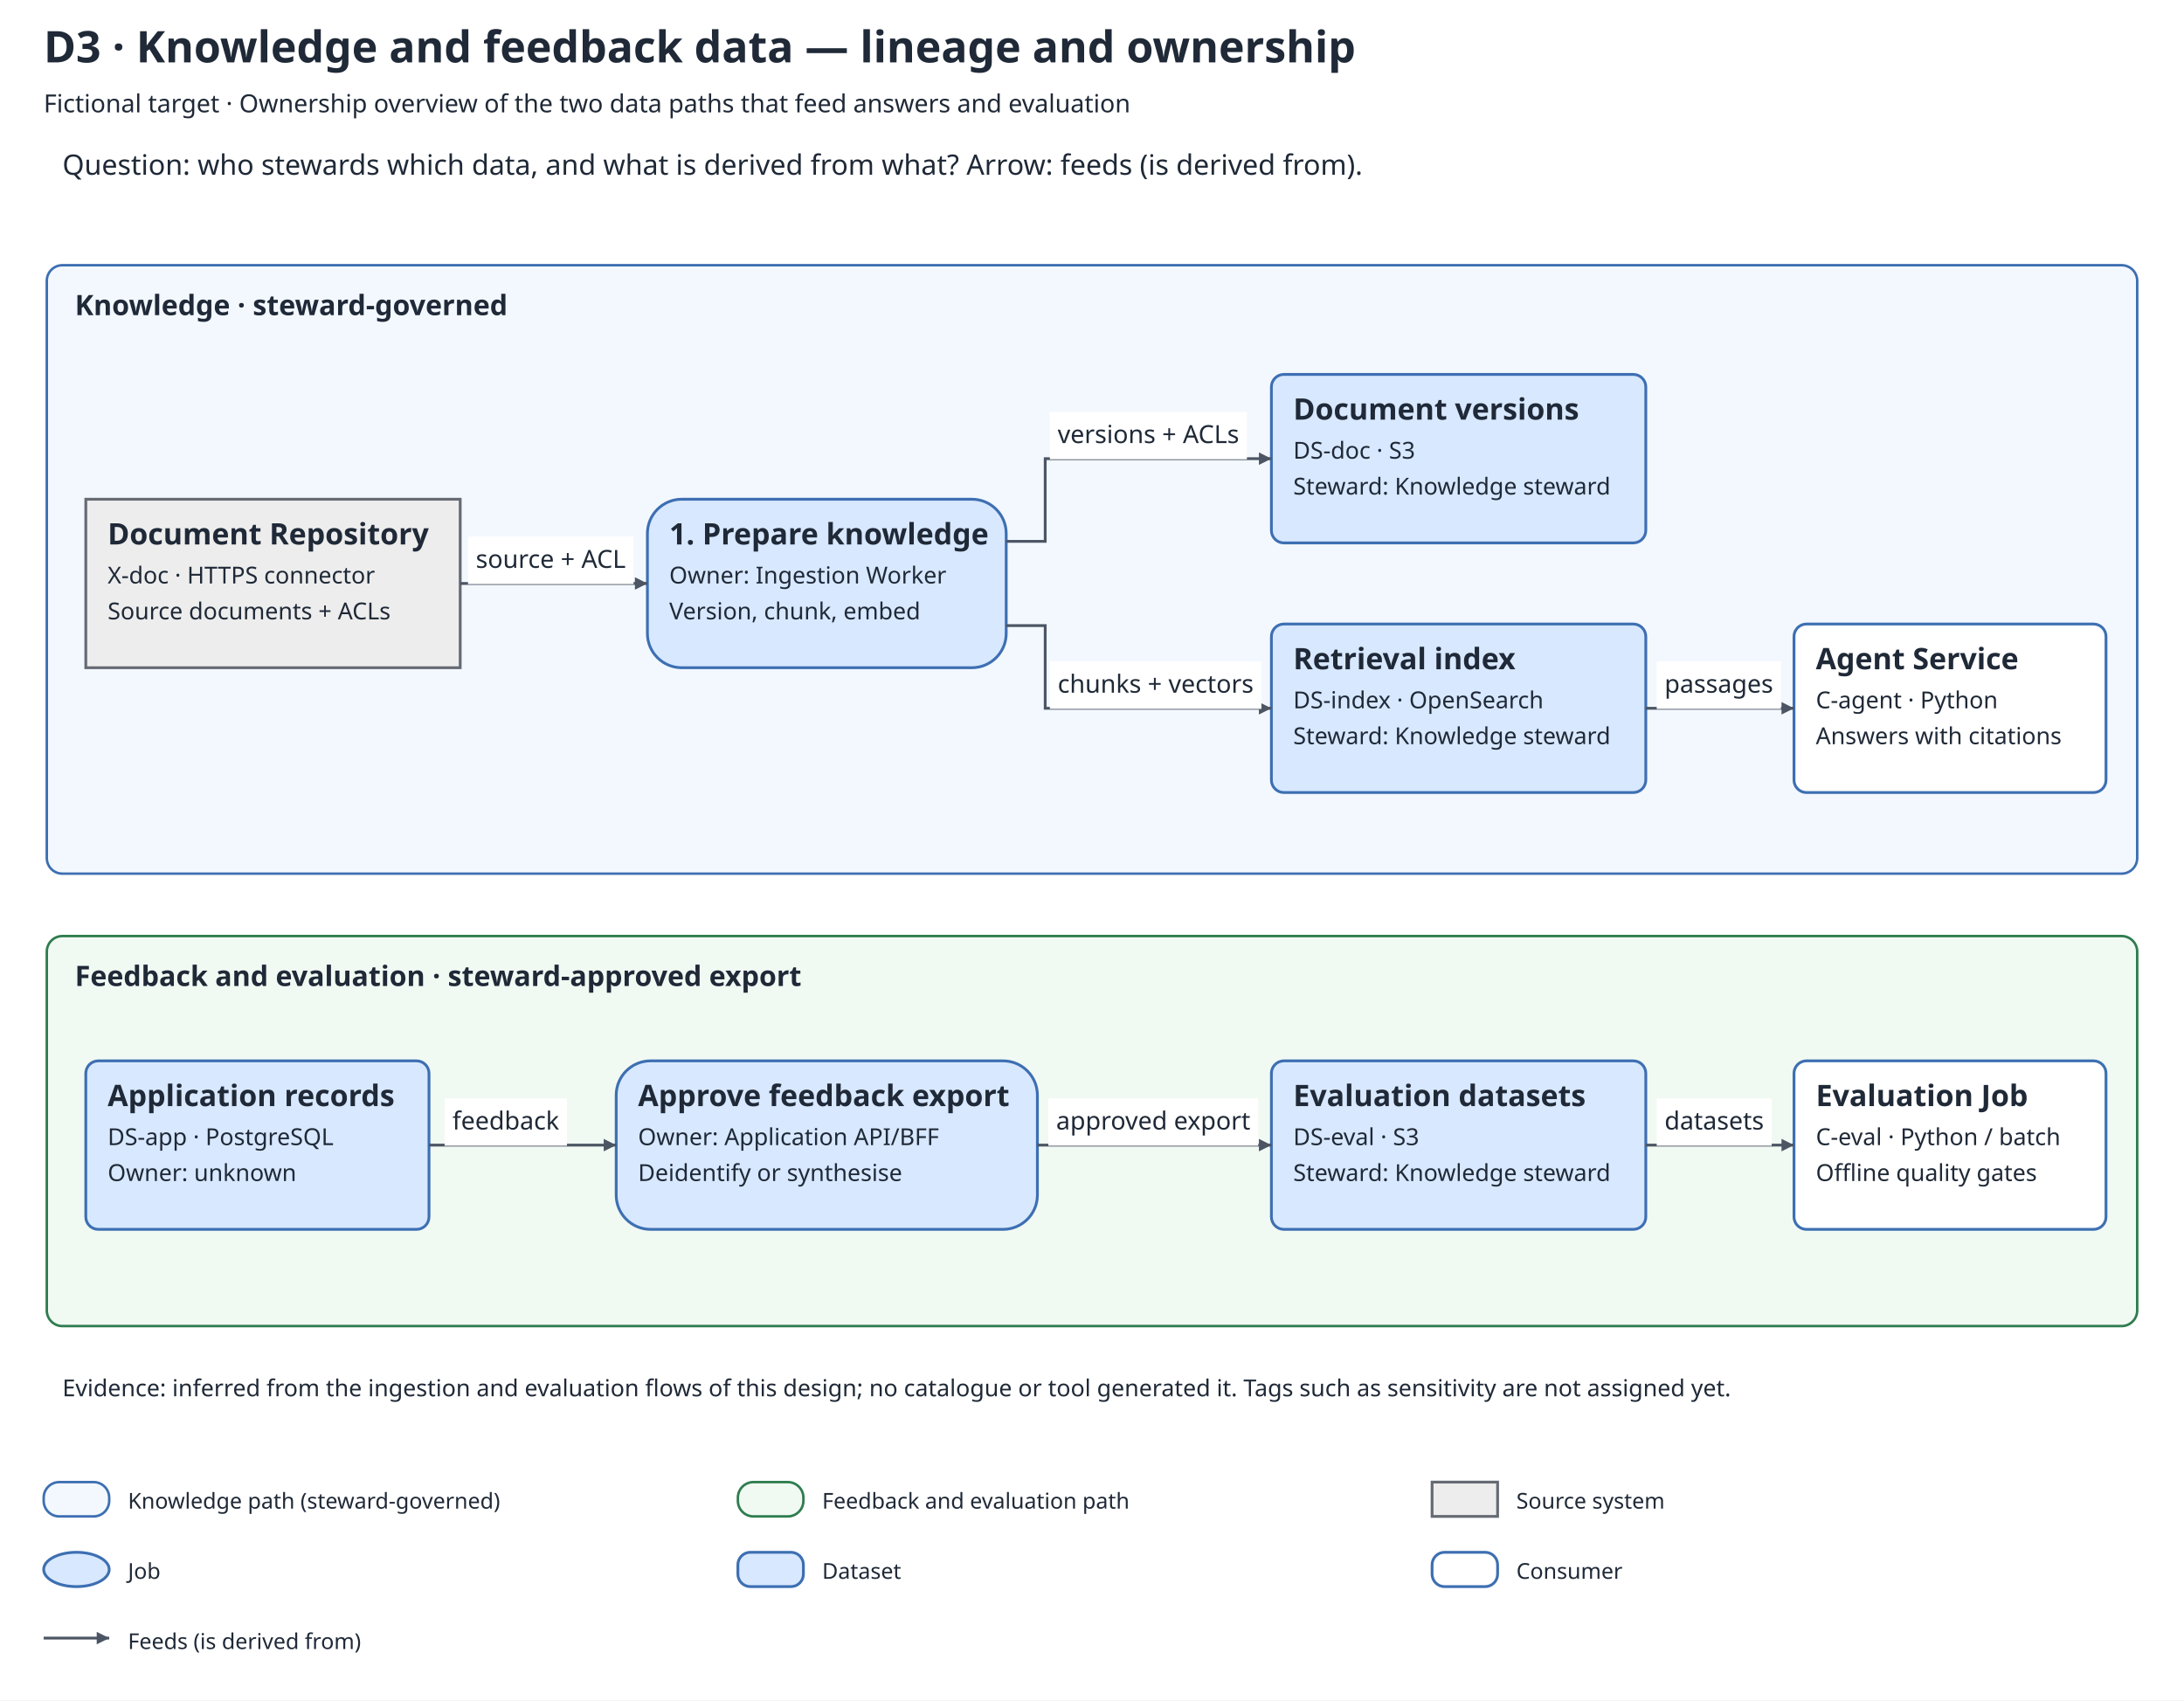
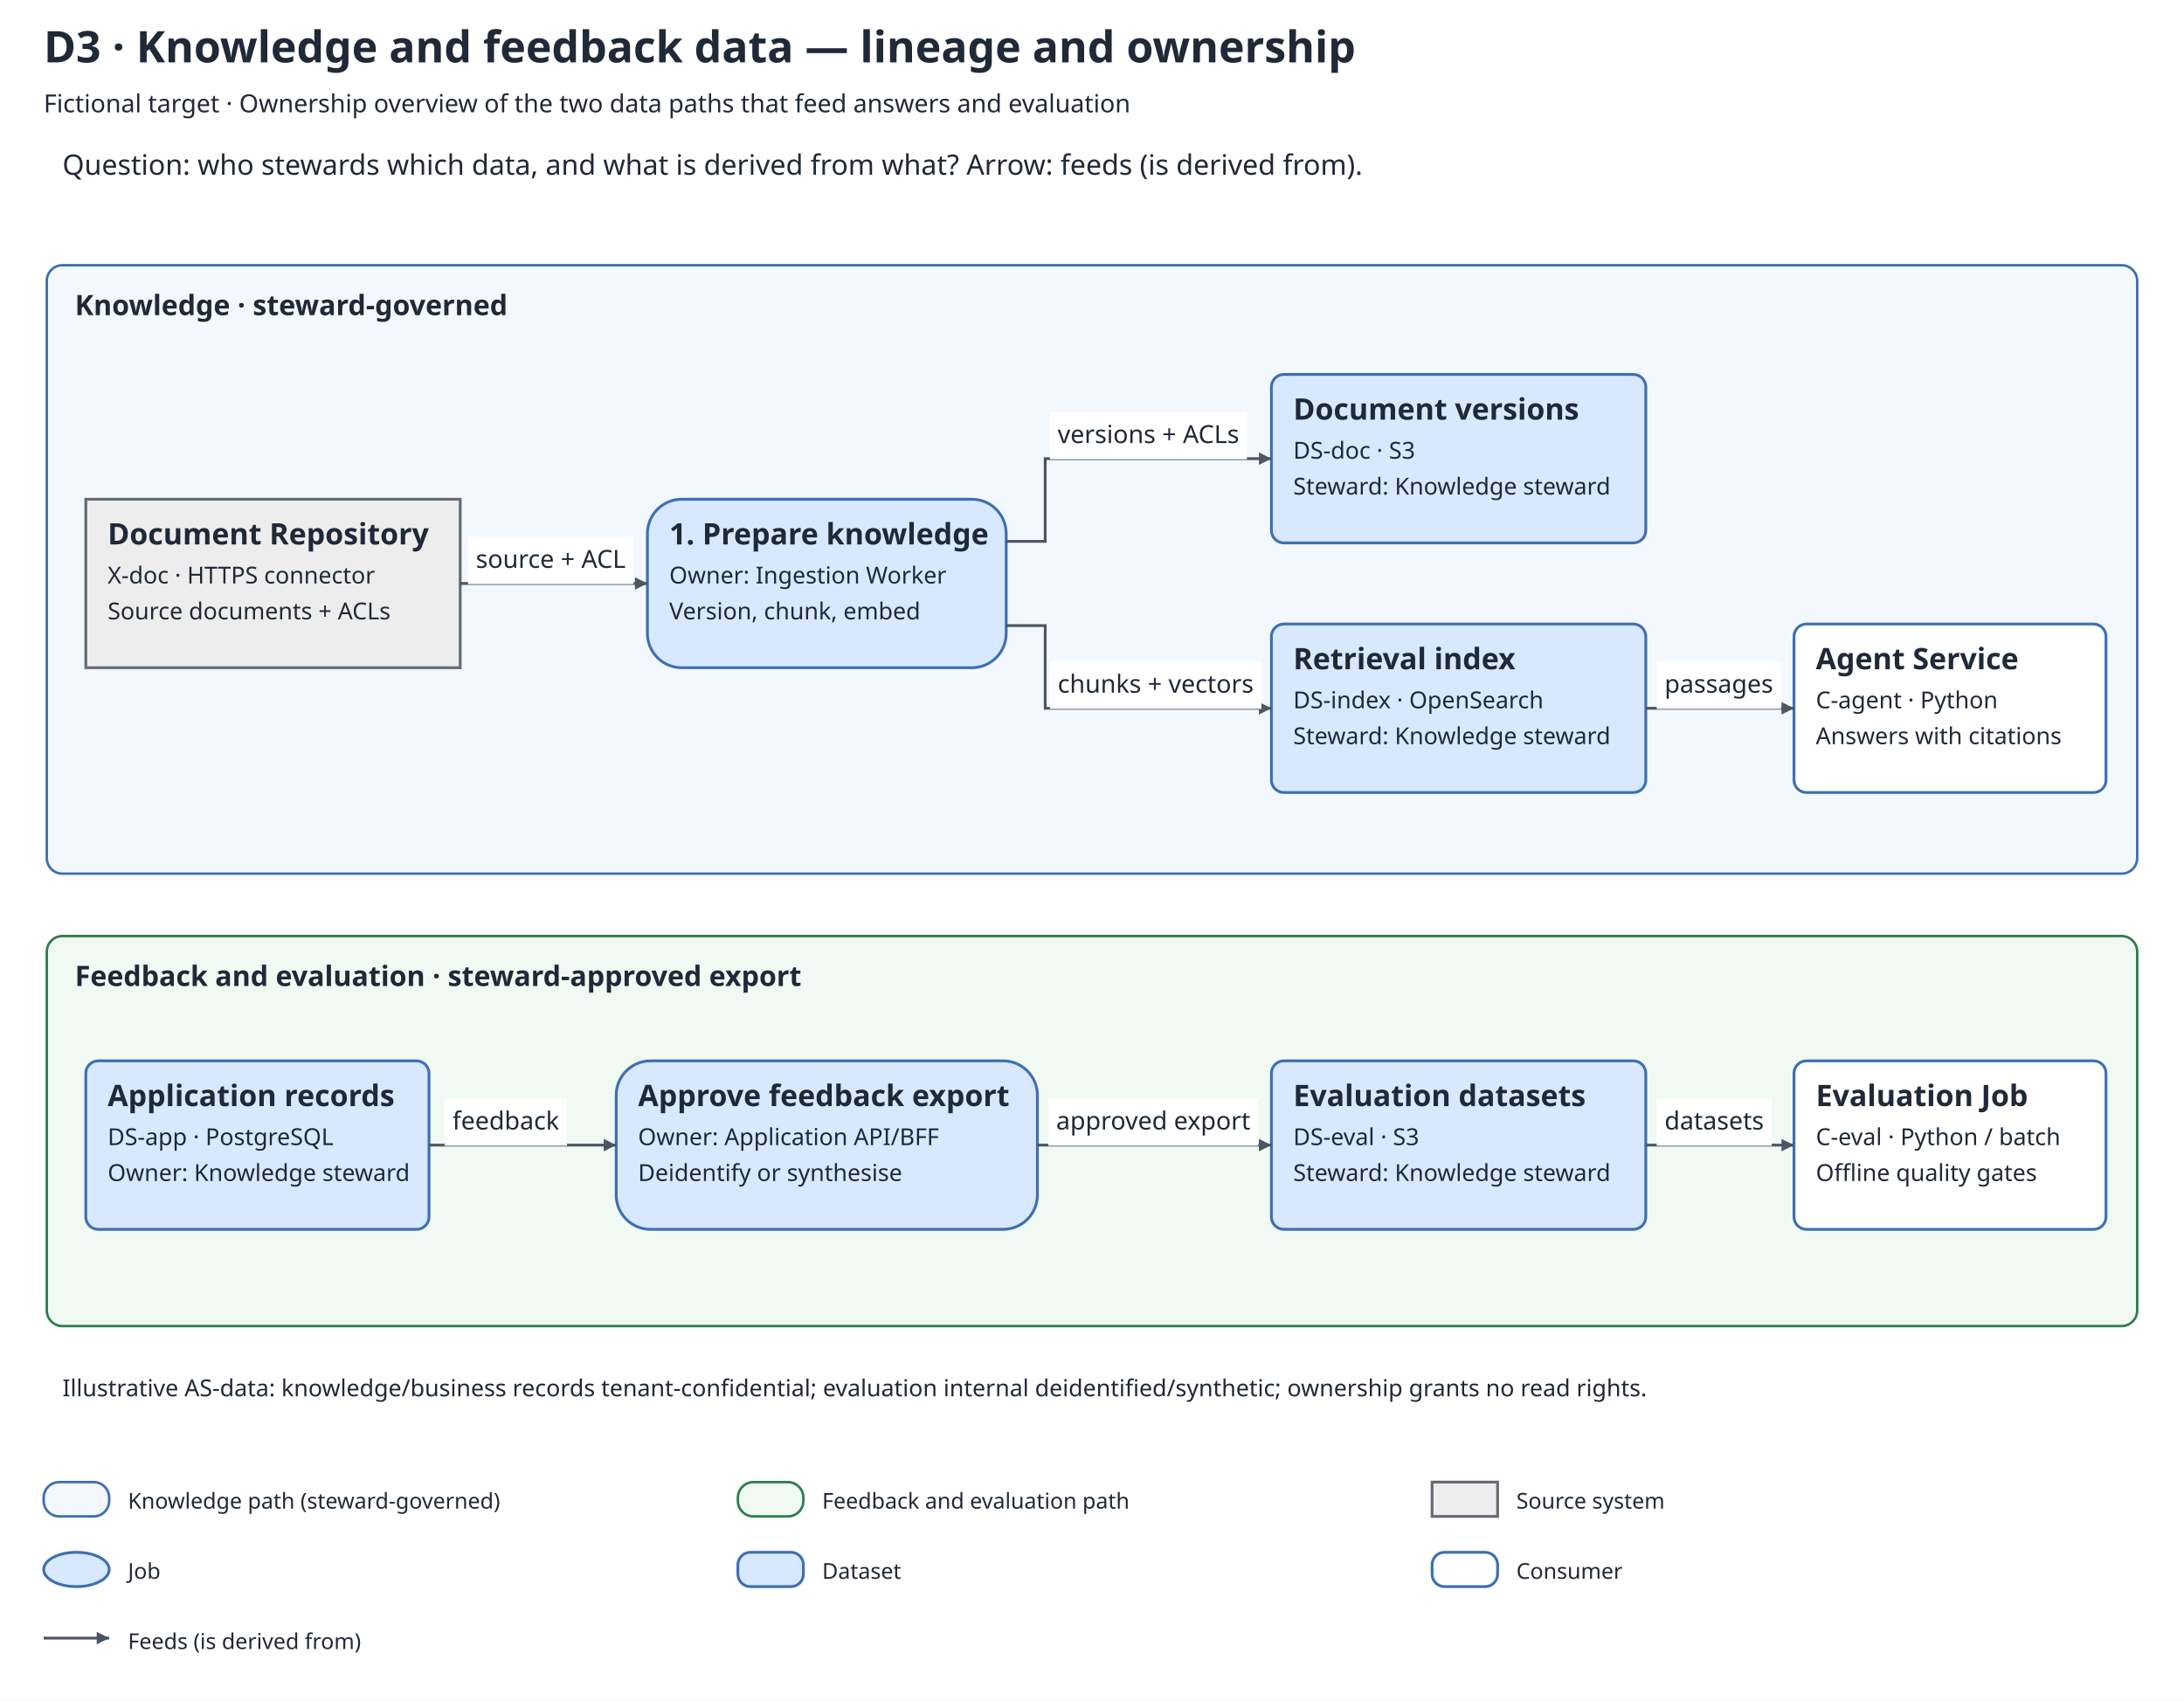
<svg xmlns="http://www.w3.org/2000/svg" viewBox="0 0 1400 1090" lang="en" data-archatlas="0.1">
  <defs>
    <marker id="arrow" markerWidth="8" markerHeight="8" refX="8" refY="4" orient="auto" markerUnits="userSpaceOnUse">
      <path d="M0,0 L8,4 L0,8 Z" fill="#4B5563" />
    </marker>
  </defs>
  <rect data-role="canvas" width="1400" height="1090" fill="#ffffff" />
  <text x="28" y="40" font-family="Noto Sans, Noto Sans CJK SC, sans-serif" font-size="28" font-weight="700" fill="#1F2937">D3 · Knowledge and feedback data — lineage and ownership</text>
  <text x="28" y="72" font-family="Noto Sans, Noto Sans CJK SC, sans-serif" font-size="16" font-weight="400" fill="#1F2937">Fictional target · Ownership overview of the two data paths that feed answers and evaluation</text>
  <text x="40" y="112" font-family="Noto Sans, Noto Sans CJK SC, sans-serif" font-size="18" font-weight="400" fill="#1F2937">Question: who stewards which data, and what is derived from what? Arrow: feeds (is derived from).</text>
  <rect x="30" y="170" width="1340" height="390" data-role="group" data-id="G-know" data-kind="boundary" fill="#F3F8FF" stroke="#3D6FB2" stroke-width="1.6" rx="10" />
  <text x="48" y="202" font-family="Noto Sans, Noto Sans CJK SC, sans-serif" font-size="18" font-weight="700" fill="#1F2937" data-owner="G-know" data-role="group-title">Knowledge · steward-governed</text>
  <rect x="30" y="600" width="1340" height="250" data-role="group" data-id="G-eval" data-kind="boundary" fill="#F1F9F3" stroke="#2F7D4F" stroke-width="1.6" rx="10" />
  <text x="48" y="632" font-family="Noto Sans, Noto Sans CJK SC, sans-serif" font-size="18" font-weight="700" fill="#1F2937" data-owner="G-eval" data-role="group-title">Feedback and evaluation · steward-approved export</text>
  <rect x="55" y="320" width="240" height="108" data-role="node" data-id="X-doc" data-kind="external" data-parent="G-know" fill="#EDEDED" stroke="#666A73" stroke-width="1.8" rx="0" />
  <text x="69" y="349" font-family="Noto Sans, Noto Sans CJK SC, sans-serif" font-size="19" font-weight="700" fill="#1F2937" data-owner="X-doc" data-role="name">Document Repository</text>
  <text x="69" y="374" font-family="Noto Sans, Noto Sans CJK SC, sans-serif" font-size="15" font-weight="400" fill="#1F2937" data-owner="X-doc" data-role="sub">X-doc · HTTPS connector</text>
  <text x="69" y="397" font-family="Noto Sans, Noto Sans CJK SC, sans-serif" font-size="15" font-weight="400" fill="#1F2937" data-owner="X-doc" data-role="sub">Source documents + ACLs</text>
  <rect x="415" y="320" width="230" height="108" data-role="node" data-id="P-ingest" data-kind="job" data-parent="G-know" fill="#D8E8FF" stroke="#3D6FB2" stroke-width="1.8" rx="22" />
  <text x="429" y="349" font-family="Noto Sans, Noto Sans CJK SC, sans-serif" font-size="19" font-weight="700" fill="#1F2937" data-owner="P-ingest" data-role="name">1. Prepare knowledge</text>
  <text x="429" y="374" font-family="Noto Sans, Noto Sans CJK SC, sans-serif" font-size="15" font-weight="400" fill="#1F2937" data-owner="P-ingest" data-role="sub">Owner: Ingestion Worker</text>
  <text x="429" y="397" font-family="Noto Sans, Noto Sans CJK SC, sans-serif" font-size="15" font-weight="400" fill="#1F2937" data-owner="P-ingest" data-role="sub">Version, chunk, embed</text>
  <rect x="815" y="240" width="240" height="108" data-role="node" data-id="DS-doc" data-kind="dataset" data-parent="G-know" fill="#D8E8FF" stroke="#3D6FB2" stroke-width="1.8" rx="8" />
  <text x="829" y="269" font-family="Noto Sans, Noto Sans CJK SC, sans-serif" font-size="19" font-weight="700" fill="#1F2937" data-owner="DS-doc" data-role="name">Document versions</text>
  <text x="829" y="294" font-family="Noto Sans, Noto Sans CJK SC, sans-serif" font-size="15" font-weight="400" fill="#1F2937" data-owner="DS-doc" data-role="sub">DS-doc · S3</text>
  <text x="829" y="317" font-family="Noto Sans, Noto Sans CJK SC, sans-serif" font-size="15" font-weight="400" fill="#1F2937" data-owner="DS-doc" data-role="sub">Steward: Knowledge steward</text>
  <rect x="815" y="400" width="240" height="108" data-role="node" data-id="DS-index" data-kind="dataset" data-parent="G-know" fill="#D8E8FF" stroke="#3D6FB2" stroke-width="1.8" rx="8" />
  <text x="829" y="429" font-family="Noto Sans, Noto Sans CJK SC, sans-serif" font-size="19" font-weight="700" fill="#1F2937" data-owner="DS-index" data-role="name">Retrieval index</text>
  <text x="829" y="454" font-family="Noto Sans, Noto Sans CJK SC, sans-serif" font-size="15" font-weight="400" fill="#1F2937" data-owner="DS-index" data-role="sub">DS-index · OpenSearch</text>
  <text x="829" y="477" font-family="Noto Sans, Noto Sans CJK SC, sans-serif" font-size="15" font-weight="400" fill="#1F2937" data-owner="DS-index" data-role="sub">Steward: Knowledge steward</text>
  <rect x="1150" y="400" width="200" height="108" data-role="node" data-id="C-agent" data-kind="container" data-parent="G-know" fill="#FFFFFF" stroke="#3D6FB2" stroke-width="1.8" rx="8" />
  <text x="1164" y="429" font-family="Noto Sans, Noto Sans CJK SC, sans-serif" font-size="19" font-weight="700" fill="#1F2937" data-owner="C-agent" data-role="name">Agent Service</text>
  <text x="1164" y="454" font-family="Noto Sans, Noto Sans CJK SC, sans-serif" font-size="15" font-weight="400" fill="#1F2937" data-owner="C-agent" data-role="sub">C-agent · Python</text>
  <text x="1164" y="477" font-family="Noto Sans, Noto Sans CJK SC, sans-serif" font-size="15" font-weight="400" fill="#1F2937" data-owner="C-agent" data-role="sub">Answers with citations</text>
  <rect x="55" y="680" width="220" height="108" data-role="node" data-id="DS-app" data-kind="dataset" data-parent="G-eval" fill="#D8E8FF" stroke="#3D6FB2" stroke-width="1.8" rx="8" />
  <text x="69" y="709" font-family="Noto Sans, Noto Sans CJK SC, sans-serif" font-size="19" font-weight="700" fill="#1F2937" data-owner="DS-app" data-role="name">Application records</text>
  <text x="69" y="734" font-family="Noto Sans, Noto Sans CJK SC, sans-serif" font-size="15" font-weight="400" fill="#1F2937" data-owner="DS-app" data-role="sub">DS-app · PostgreSQL</text>
-   <text x="69" y="757" font-family="Noto Sans, Noto Sans CJK SC, sans-serif" font-size="15" font-weight="400" fill="#1F2937" data-owner="DS-app" data-role="sub">Owner: unknown</text>
+   <text x="69" y="757" font-family="Noto Sans, Noto Sans CJK SC, sans-serif" font-size="15" font-weight="400" fill="#1F2937" data-owner="DS-app" data-role="sub">Owner: Knowledge steward</text>
  <rect x="395" y="680" width="270" height="108" data-role="node" data-id="P-export" data-kind="job" data-parent="G-eval" fill="#D8E8FF" stroke="#3D6FB2" stroke-width="1.8" rx="22" />
  <text x="409" y="709" font-family="Noto Sans, Noto Sans CJK SC, sans-serif" font-size="19" font-weight="700" fill="#1F2937" data-owner="P-export" data-role="name">Approve feedback export</text>
  <text x="409" y="734" font-family="Noto Sans, Noto Sans CJK SC, sans-serif" font-size="15" font-weight="400" fill="#1F2937" data-owner="P-export" data-role="sub">Owner: Application API/BFF</text>
  <text x="409" y="757" font-family="Noto Sans, Noto Sans CJK SC, sans-serif" font-size="15" font-weight="400" fill="#1F2937" data-owner="P-export" data-role="sub">Deidentify or synthesise</text>
  <rect x="815" y="680" width="240" height="108" data-role="node" data-id="DS-eval" data-kind="dataset" data-parent="G-eval" fill="#D8E8FF" stroke="#3D6FB2" stroke-width="1.8" rx="8" />
  <text x="829" y="709" font-family="Noto Sans, Noto Sans CJK SC, sans-serif" font-size="19" font-weight="700" fill="#1F2937" data-owner="DS-eval" data-role="name">Evaluation datasets</text>
  <text x="829" y="734" font-family="Noto Sans, Noto Sans CJK SC, sans-serif" font-size="15" font-weight="400" fill="#1F2937" data-owner="DS-eval" data-role="sub">DS-eval · S3</text>
  <text x="829" y="757" font-family="Noto Sans, Noto Sans CJK SC, sans-serif" font-size="15" font-weight="400" fill="#1F2937" data-owner="DS-eval" data-role="sub">Steward: Knowledge steward</text>
  <rect x="1150" y="680" width="200" height="108" data-role="node" data-id="C-eval" data-kind="container" data-parent="G-eval" fill="#FFFFFF" stroke="#3D6FB2" stroke-width="1.8" rx="8" />
  <text x="1164" y="709" font-family="Noto Sans, Noto Sans CJK SC, sans-serif" font-size="19" font-weight="700" fill="#1F2937" data-owner="C-eval" data-role="name">Evaluation Job</text>
  <text x="1164" y="734" font-family="Noto Sans, Noto Sans CJK SC, sans-serif" font-size="15" font-weight="400" fill="#1F2937" data-owner="C-eval" data-role="sub">C-eval · Python / batch</text>
  <text x="1164" y="757" font-family="Noto Sans, Noto Sans CJK SC, sans-serif" font-size="15" font-weight="400" fill="#1F2937" data-owner="C-eval" data-role="sub">Offline quality gates</text>
-   <text x="40" y="895" font-family="Noto Sans, Noto Sans CJK SC, sans-serif" font-size="15" font-weight="400" fill="#1F2937">Evidence: inferred from the ingestion and evaluation flows of this design; no catalogue or tool generated it. Tags such as sensitivity are not assigned yet.</text>
+   <text x="40" y="895" font-family="Noto Sans, Noto Sans CJK SC, sans-serif" font-size="15" font-weight="400" fill="#1F2937">Illustrative AS-data: knowledge/business records tenant-confidential; evaluation internal deidentified/synthetic; ownership grants no read rights.</text>
  <polyline points="295,374 415,374" data-role="edge" data-id="LIN-1" data-from="X-doc" data-to="P-ingest" data-kind="data" fill="none" stroke="#4B5563" stroke-width="1.8" marker-end="url(#arrow)" />
-   <rect x="300" y="344" width="106.125" height="30.4" fill="#ffffff" data-role="label-bg" data-id="label-LIN-1" data-parent="LIN-1" />
+   <rect x="300.0" y="344.0" width="106.125" height="30.4" fill="#ffffff" data-role="label-bg" data-id="label-LIN-1" data-parent="LIN-1" />
  <text x="305" y="364" font-family="Noto Sans, Noto Sans CJK SC, sans-serif" font-size="16" font-weight="400" fill="#1F2937" data-owner="LIN-1" data-role="edge-label">source + ACL</text>
  <polyline points="645,347 670,347 670,294 815,294" data-role="edge" data-id="LIN-2" data-from="P-ingest" data-to="DS-doc" data-kind="data" fill="none" stroke="#4B5563" stroke-width="1.8" marker-end="url(#arrow)" />
-   <rect x="673" y="264" width="126.312" height="30.4" fill="#ffffff" data-role="label-bg" data-id="label-LIN-2" data-parent="LIN-2" />
+   <rect x="673.0" y="264.0" width="126.312" height="30.4" fill="#ffffff" data-role="label-bg" data-id="label-LIN-2" data-parent="LIN-2" />
  <text x="678" y="284" font-family="Noto Sans, Noto Sans CJK SC, sans-serif" font-size="16" font-weight="400" fill="#1F2937" data-owner="LIN-2" data-role="edge-label">versions + ACLs</text>
  <polyline points="645,401 670,401 670,454 815,454" data-role="edge" data-id="LIN-3" data-from="P-ingest" data-to="DS-index" data-kind="data" fill="none" stroke="#4B5563" stroke-width="1.8" marker-end="url(#arrow)" />
-   <rect x="673" y="424" width="135.609" height="30.4" fill="#ffffff" data-role="label-bg" data-id="label-LIN-3" data-parent="LIN-3" />
+   <rect x="673.0" y="424.0" width="135.609" height="30.4" fill="#ffffff" data-role="label-bg" data-id="label-LIN-3" data-parent="LIN-3" />
  <text x="678" y="444" font-family="Noto Sans, Noto Sans CJK SC, sans-serif" font-size="16" font-weight="400" fill="#1F2937" data-owner="LIN-3" data-role="edge-label">chunks + vectors</text>
  <polyline points="1055,454 1150,454" data-role="edge" data-id="LIN-4" data-from="DS-index" data-to="C-agent" data-kind="data" fill="none" stroke="#4B5563" stroke-width="1.8" marker-end="url(#arrow)" />
-   <rect x="1062" y="424" width="79.625" height="30.4" fill="#ffffff" data-role="label-bg" data-id="label-LIN-4" data-parent="LIN-4" />
+   <rect x="1062.0" y="424.0" width="79.625" height="30.4" fill="#ffffff" data-role="label-bg" data-id="label-LIN-4" data-parent="LIN-4" />
  <text x="1067" y="444" font-family="Noto Sans, Noto Sans CJK SC, sans-serif" font-size="16" font-weight="400" fill="#1F2937" data-owner="LIN-4" data-role="edge-label">passages</text>
  <polyline points="275,734 395,734" data-role="edge" data-id="LIN-5" data-from="DS-app" data-to="P-export" data-kind="data" fill="none" stroke="#4B5563" stroke-width="1.8" marker-end="url(#arrow)" />
-   <rect x="285" y="704" width="78.453" height="30.4" fill="#ffffff" data-role="label-bg" data-id="label-LIN-5" data-parent="LIN-5" />
+   <rect x="285.0" y="704.0" width="78.453" height="30.4" fill="#ffffff" data-role="label-bg" data-id="label-LIN-5" data-parent="LIN-5" />
  <text x="290" y="724" font-family="Noto Sans, Noto Sans CJK SC, sans-serif" font-size="16" font-weight="400" fill="#1F2937" data-owner="LIN-5" data-role="edge-label">feedback</text>
  <polyline points="665,734 815,734" data-role="edge" data-id="LIN-6" data-from="P-export" data-to="DS-eval" data-kind="data" fill="none" stroke="#4B5563" stroke-width="1.8" marker-end="url(#arrow)" />
-   <rect x="672" y="704" width="134.594" height="30.4" fill="#ffffff" data-role="label-bg" data-id="label-LIN-6" data-parent="LIN-6" />
+   <rect x="672.0" y="704.0" width="134.594" height="30.4" fill="#ffffff" data-role="label-bg" data-id="label-LIN-6" data-parent="LIN-6" />
  <text x="677" y="724" font-family="Noto Sans, Noto Sans CJK SC, sans-serif" font-size="16" font-weight="400" fill="#1F2937" data-owner="LIN-6" data-role="edge-label">approved export</text>
  <polyline points="1055,734 1150,734" data-role="edge" data-id="LIN-7" data-from="DS-eval" data-to="C-eval" data-kind="data" fill="none" stroke="#4B5563" stroke-width="1.8" marker-end="url(#arrow)" />
-   <rect x="1062" y="704" width="73.688" height="30.4" fill="#ffffff" data-role="label-bg" data-id="label-LIN-7" data-parent="LIN-7" />
+   <rect x="1062.0" y="704.0" width="73.688" height="30.4" fill="#ffffff" data-role="label-bg" data-id="label-LIN-7" data-parent="LIN-7" />
  <text x="1067" y="724" font-family="Noto Sans, Noto Sans CJK SC, sans-serif" font-size="16" font-weight="400" fill="#1F2937" data-owner="LIN-7" data-role="edge-label">datasets</text>
  <rect x="28" y="950" width="42" height="22" data-role="legend-zone" data-id="__legend-swatch-1" fill="#F3F8FF" stroke="#3D6FB2" stroke-width="1.6" rx="10" />
  <text x="82" y="967" font-family="Noto Sans, Noto Sans CJK SC, sans-serif" font-size="14" font-weight="400" fill="#1F2937" data-role="legend" data-id="legend-1">Knowledge path (steward-governed)</text>
  <rect x="473" y="950" width="42" height="22" data-role="legend-zone" data-id="__legend-swatch-2" fill="#F1F9F3" stroke="#2F7D4F" stroke-width="1.6" rx="10" />
  <text x="527" y="967" font-family="Noto Sans, Noto Sans CJK SC, sans-serif" font-size="14" font-weight="400" fill="#1F2937" data-role="legend" data-id="legend-2">Feedback and evaluation path</text>
  <rect x="918" y="950" width="42" height="22" data-role="legend-swatch" data-id="__legend-swatch-3" fill="#EDEDED" stroke="#666A73" stroke-width="1.8" rx="0" />
  <text x="972" y="967" font-family="Noto Sans, Noto Sans CJK SC, sans-serif" font-size="14" font-weight="400" fill="#1F2937" data-role="legend" data-id="legend-3">Source system</text>
  <rect x="28" y="995" width="42" height="22" data-role="legend-swatch" data-id="__legend-swatch-4" fill="#D8E8FF" stroke="#3D6FB2" stroke-width="1.8" rx="22" />
  <text x="82" y="1012" font-family="Noto Sans, Noto Sans CJK SC, sans-serif" font-size="14" font-weight="400" fill="#1F2937" data-role="legend" data-id="legend-4">Job</text>
  <rect x="473" y="995" width="42" height="22" data-role="legend-swatch" data-id="__legend-swatch-5" fill="#D8E8FF" stroke="#3D6FB2" stroke-width="1.8" rx="8" />
  <text x="527" y="1012" font-family="Noto Sans, Noto Sans CJK SC, sans-serif" font-size="14" font-weight="400" fill="#1F2937" data-role="legend" data-id="legend-5">Dataset</text>
  <rect x="918" y="995" width="42" height="22" data-role="legend-swatch" data-id="__legend-swatch-6" fill="#FFFFFF" stroke="#3D6FB2" stroke-width="1.8" rx="8" />
  <text x="972" y="1012" font-family="Noto Sans, Noto Sans CJK SC, sans-serif" font-size="14" font-weight="400" fill="#1F2937" data-role="legend" data-id="legend-6">Consumer</text>
  <polyline points="28,1050 70,1050" data-role="edge" data-kind="legend" data-id="legend-line-7" fill="none" stroke="#4B5563" stroke-width="1.8" marker-end="url(#arrow)" />
  <text x="82" y="1057" font-family="Noto Sans, Noto Sans CJK SC, sans-serif" font-size="14" font-weight="400" fill="#1F2937" data-role="legend" data-id="legend-7">Feeds (is derived from)</text>
</svg>
